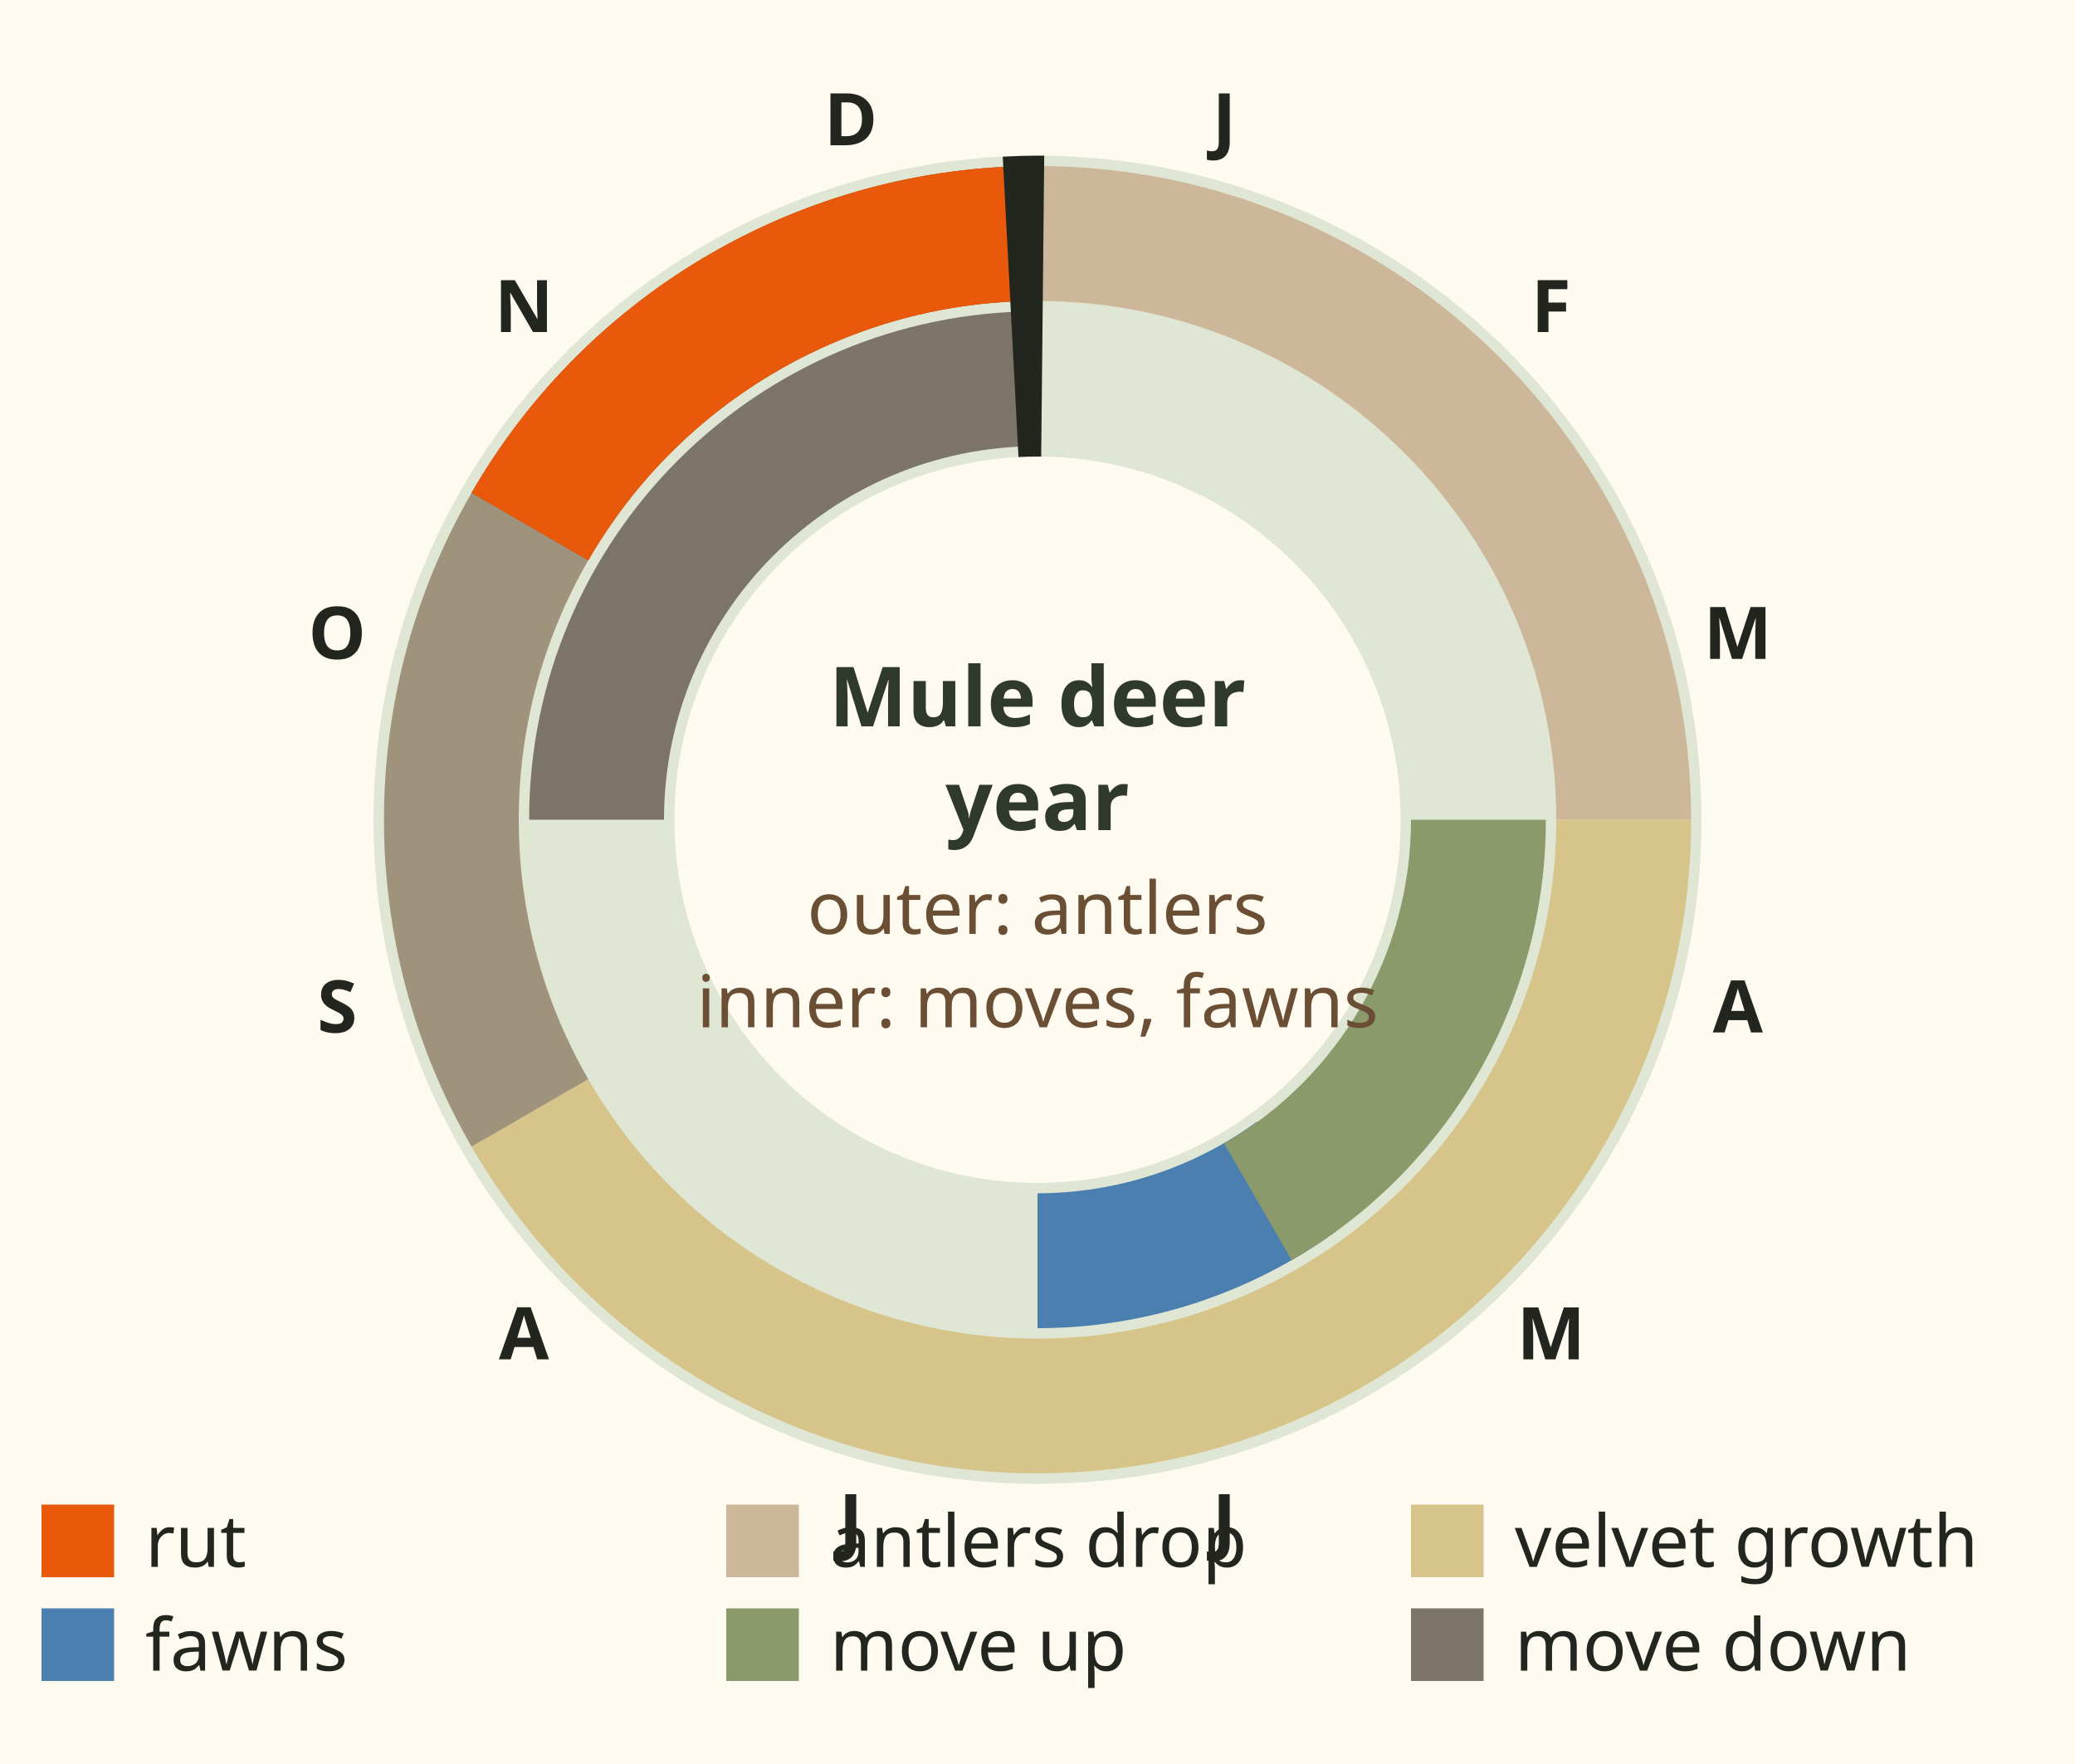
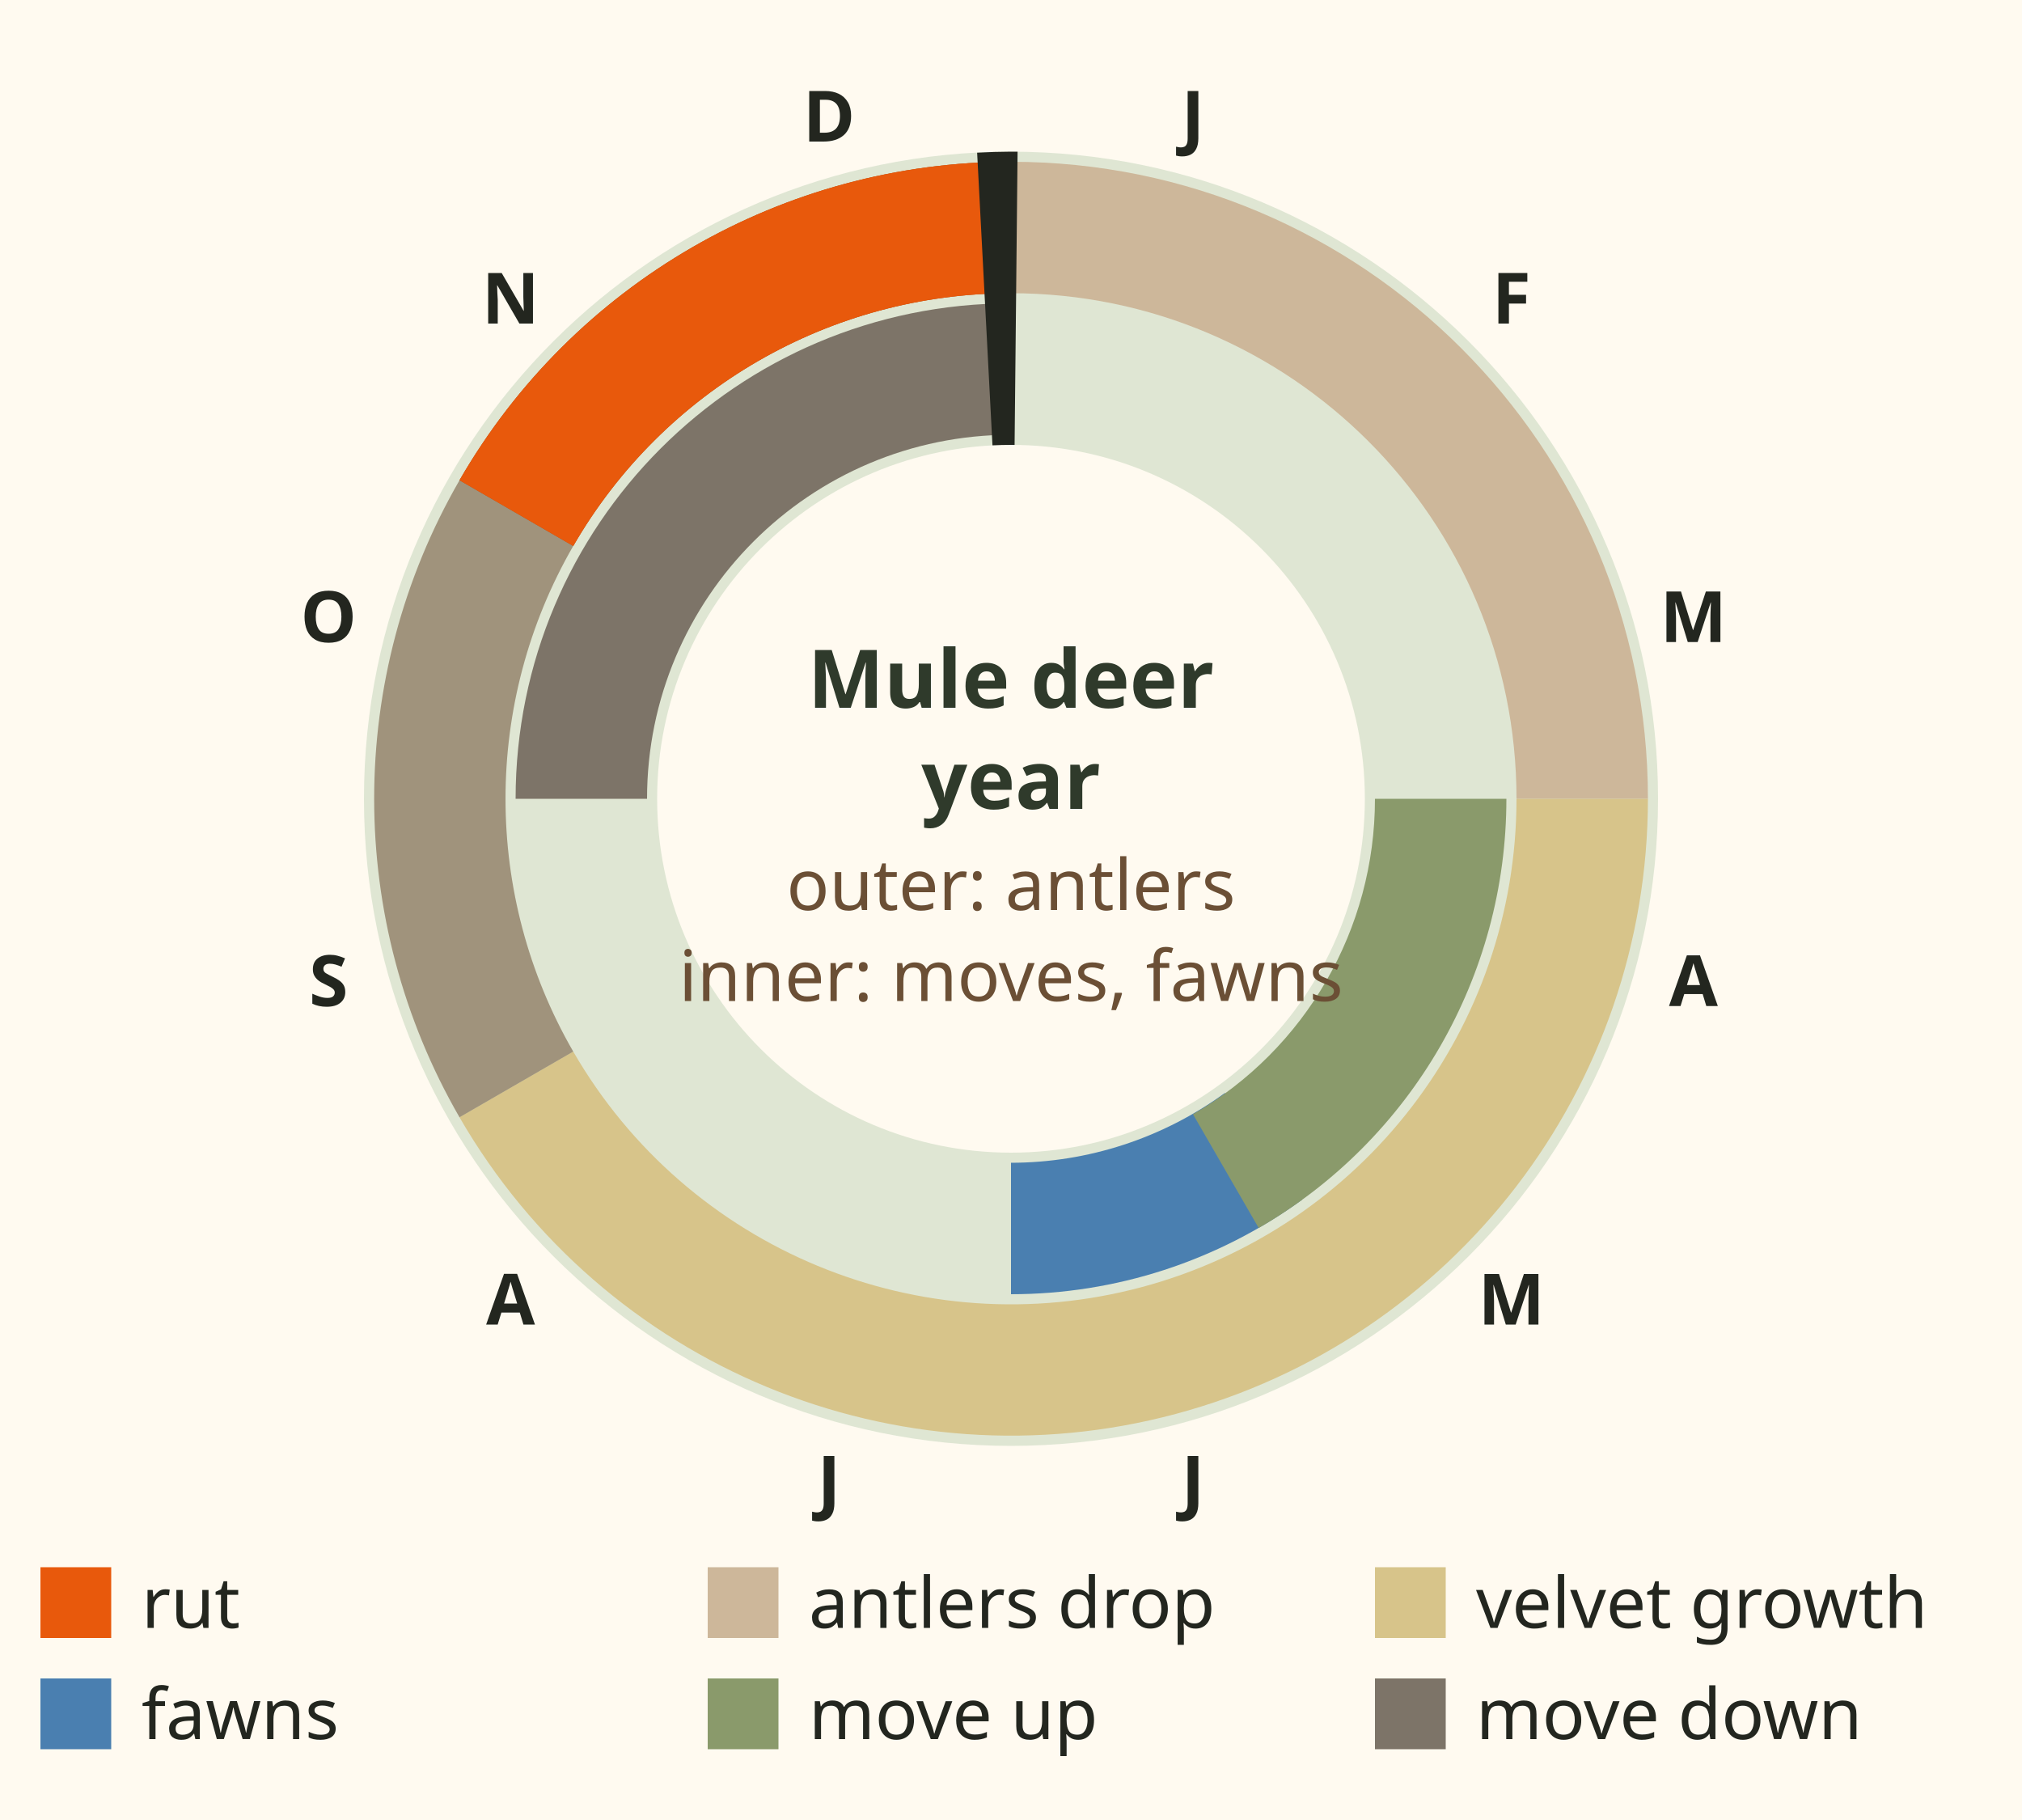
- <svg xmlns="http://www.w3.org/2000/svg" viewBox="0 0 400 340" font-family="sans-serif" role="img" aria-label="A year wheel for mule deer, January at the top, going clockwise. Outer ring, antlers: drop January to March, grow in velvet April to August, hard from September, rut in November and December. Inner ring: move up in April and May, fawns late May and June, move down October to December.">
-   <rect width="400" height="340" fill="#fffaf0" />
+ <svg xmlns="http://www.w3.org/2000/svg" viewBox="0 0 400 360" font-family="sans-serif" role="img" aria-label="A year wheel for mule deer, January at the top, going clockwise. Outer ring, antlers: drop January to March, grow in velvet April to August, hard from September, rut in November and December. Inner ring: move up in April and May, fawns late May and June, move down October to December.">
+   <rect width="400" height="360" fill="#fffaf0" />
  <circle cx="200" cy="158" r="128" fill="#dfe6d3" />
  <path d="M90.9 95.0 A 126 126 0 0 1 200.0 32.0 L200.0 58.0 A 100 100 0 0 0 113.4 108.0 Z" fill="#e8590c" opacity="1" />
  <path d="M200.0 32.0 A 126 126 0 0 1 326.0 158.0 L300.0 158.0 A 100 100 0 0 0 200.0 58.0 Z" fill="#cdb79a" opacity="1" />
  <path d="M326.0 158.0 A 126 126 0 0 1 90.9 221.0 L113.4 208.0 A 100 100 0 0 0 300.0 158.0 Z" fill="#d7c48a" opacity="1" />
  <path d="M90.9 221.0 A 126 126 0 0 1 200.0 32.0 L200.0 58.0 A 100 100 0 0 0 113.4 208.0 Z" fill="#6b4f35" opacity="0.55" />
  <path d="M90.9 95.0 A 126 126 0 0 1 200.0 32.0 L200.0 58.0 A 100 100 0 0 0 113.4 108.0 Z" fill="#e8590c" opacity="1" />
  <path d="M257.6 237.3 A 98 98 0 0 1 200.0 256.0 L200.0 230.0 A 72 72 0 0 0 242.3 216.2 Z" fill="#4a7fb0" opacity="1" />
  <path d="M298.0 158.0 A 98 98 0 0 1 249.0 242.9 L236.0 220.4 A 72 72 0 0 0 272.0 158.0 Z" fill="#8a9a6b" opacity="1" />
  <path d="M102.0 158.0 A 98 98 0 0 1 200.0 60.0 L200.0 86.0 A 72 72 0 0 0 128.0 158.0 Z" fill="#7d7468" opacity="1" />
  <path d="M193.3 30.2 A 128 128 0 0 1 200.0 30.0 L200.0 158.0 A 0 0 0 0 0 200.0 158.0 Z" fill="#23261f" opacity="1" />
  <path d="M200.0 30.0 A 128 128 0 0 1 201.3 30.0 L200.0 158.0 A 0 0 0 0 0 200.0 158.0 Z" fill="#23261f" opacity="1" />
  <circle cx="200" cy="158" r="70" fill="#fffaf0" />
  <text x="236" y="28" font-size="14" fill="#23261f" text-anchor="middle" font-weight="bold">J</text>
  <text x="299" y="64" font-size="14" fill="#23261f" text-anchor="middle" font-weight="bold">F</text>
  <text x="335" y="127" font-size="14" fill="#23261f" text-anchor="middle" font-weight="bold">M</text>
  <text x="335" y="199" font-size="14" fill="#23261f" text-anchor="middle" font-weight="bold">A</text>
  <text x="299" y="262" font-size="14" fill="#23261f" text-anchor="middle" font-weight="bold">M</text>
  <text x="236" y="298" font-size="14" fill="#23261f" text-anchor="middle" font-weight="bold">J</text>
  <text x="164" y="298" font-size="14" fill="#23261f" text-anchor="middle" font-weight="bold">J</text>
  <text x="101" y="262" font-size="14" fill="#23261f" text-anchor="middle" font-weight="bold">A</text>
  <text x="65" y="199" font-size="14" fill="#23261f" text-anchor="middle" font-weight="bold">S</text>
  <text x="65" y="127" font-size="14" fill="#23261f" text-anchor="middle" font-weight="bold">O</text>
  <text x="101" y="64" font-size="14" fill="#23261f" text-anchor="middle" font-weight="bold">N</text>
  <text x="164" y="28" font-size="14" fill="#23261f" text-anchor="middle" font-weight="bold">D</text>
  <text x="200" y="140" font-size="16" fill="#2f3a2b" text-anchor="middle" font-weight="bold">Mule deer</text>
  <text x="200" y="160" font-size="16" fill="#2f3a2b" text-anchor="middle" font-weight="bold">year</text>
  <text x="200" y="180" font-size="14" fill="#6b4f35" text-anchor="middle">outer: antlers</text>
  <text x="200" y="198" font-size="14" fill="#6b4f35" text-anchor="middle">inner: moves, fawns</text>
-   <rect x="8" y="290" width="14" height="14" fill="#e8590c" />
-   <text x="28" y="302" font-size="14" fill="#23261f" text-anchor="start">rut</text>
-   <rect x="140" y="290" width="14" height="14" fill="#cdb79a" />
-   <text x="160" y="302" font-size="14" fill="#23261f" text-anchor="start">antlers drop</text>
-   <rect x="272" y="290" width="14" height="14" fill="#d7c48a" />
-   <text x="292" y="302" font-size="14" fill="#23261f" text-anchor="start">velvet growth</text>
-   <rect x="8" y="310" width="14" height="14" fill="#4a7fb0" />
-   <text x="28" y="322" font-size="14" fill="#23261f" text-anchor="start">fawns</text>
-   <rect x="140" y="310" width="14" height="14" fill="#8a9a6b" />
-   <text x="160" y="322" font-size="14" fill="#23261f" text-anchor="start">move up</text>
-   <rect x="272" y="310" width="14" height="14" fill="#7d7468" />
-   <text x="292" y="322" font-size="14" fill="#23261f" text-anchor="start">move down</text>
+   <rect x="8" y="310" width="14" height="14" fill="#e8590c" />
+   <text x="28" y="322" font-size="14" fill="#23261f" text-anchor="start">rut</text>
+   <rect x="140" y="310" width="14" height="14" fill="#cdb79a" />
+   <text x="160" y="322" font-size="14" fill="#23261f" text-anchor="start">antlers drop</text>
+   <rect x="272" y="310" width="14" height="14" fill="#d7c48a" />
+   <text x="292" y="322" font-size="14" fill="#23261f" text-anchor="start">velvet growth</text>
+   <rect x="8" y="332" width="14" height="14" fill="#4a7fb0" />
+   <text x="28" y="344" font-size="14" fill="#23261f" text-anchor="start">fawns</text>
+   <rect x="140" y="332" width="14" height="14" fill="#8a9a6b" />
+   <text x="160" y="344" font-size="14" fill="#23261f" text-anchor="start">move up</text>
+   <rect x="272" y="332" width="14" height="14" fill="#7d7468" />
+   <text x="292" y="344" font-size="14" fill="#23261f" text-anchor="start">move down</text>
</svg>
